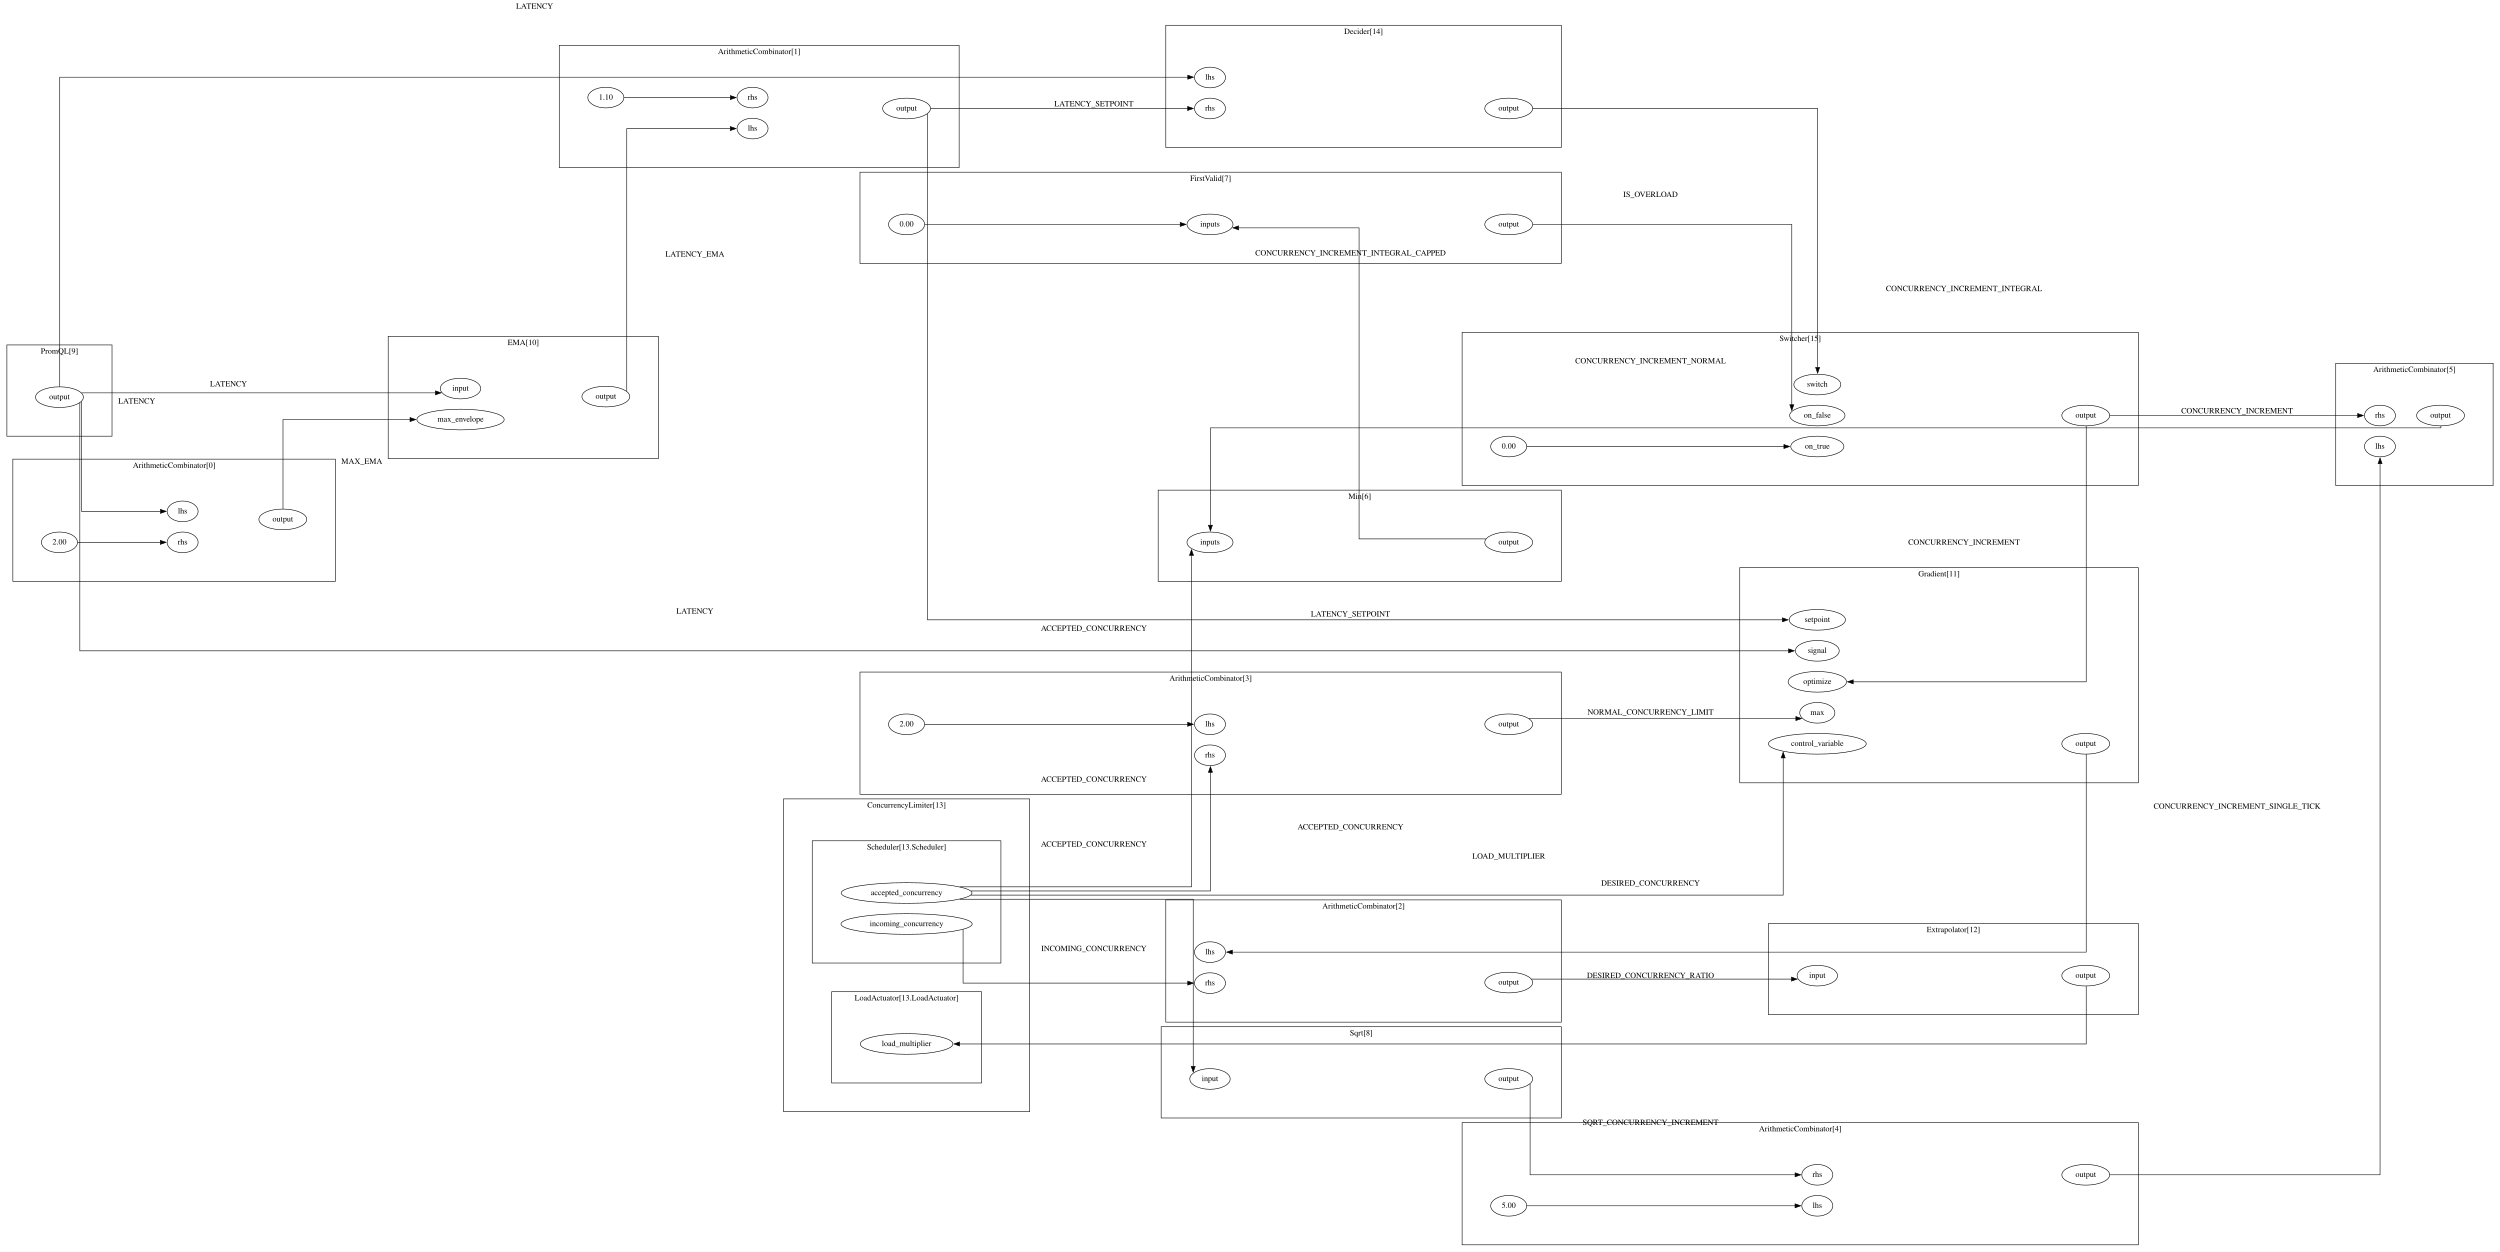
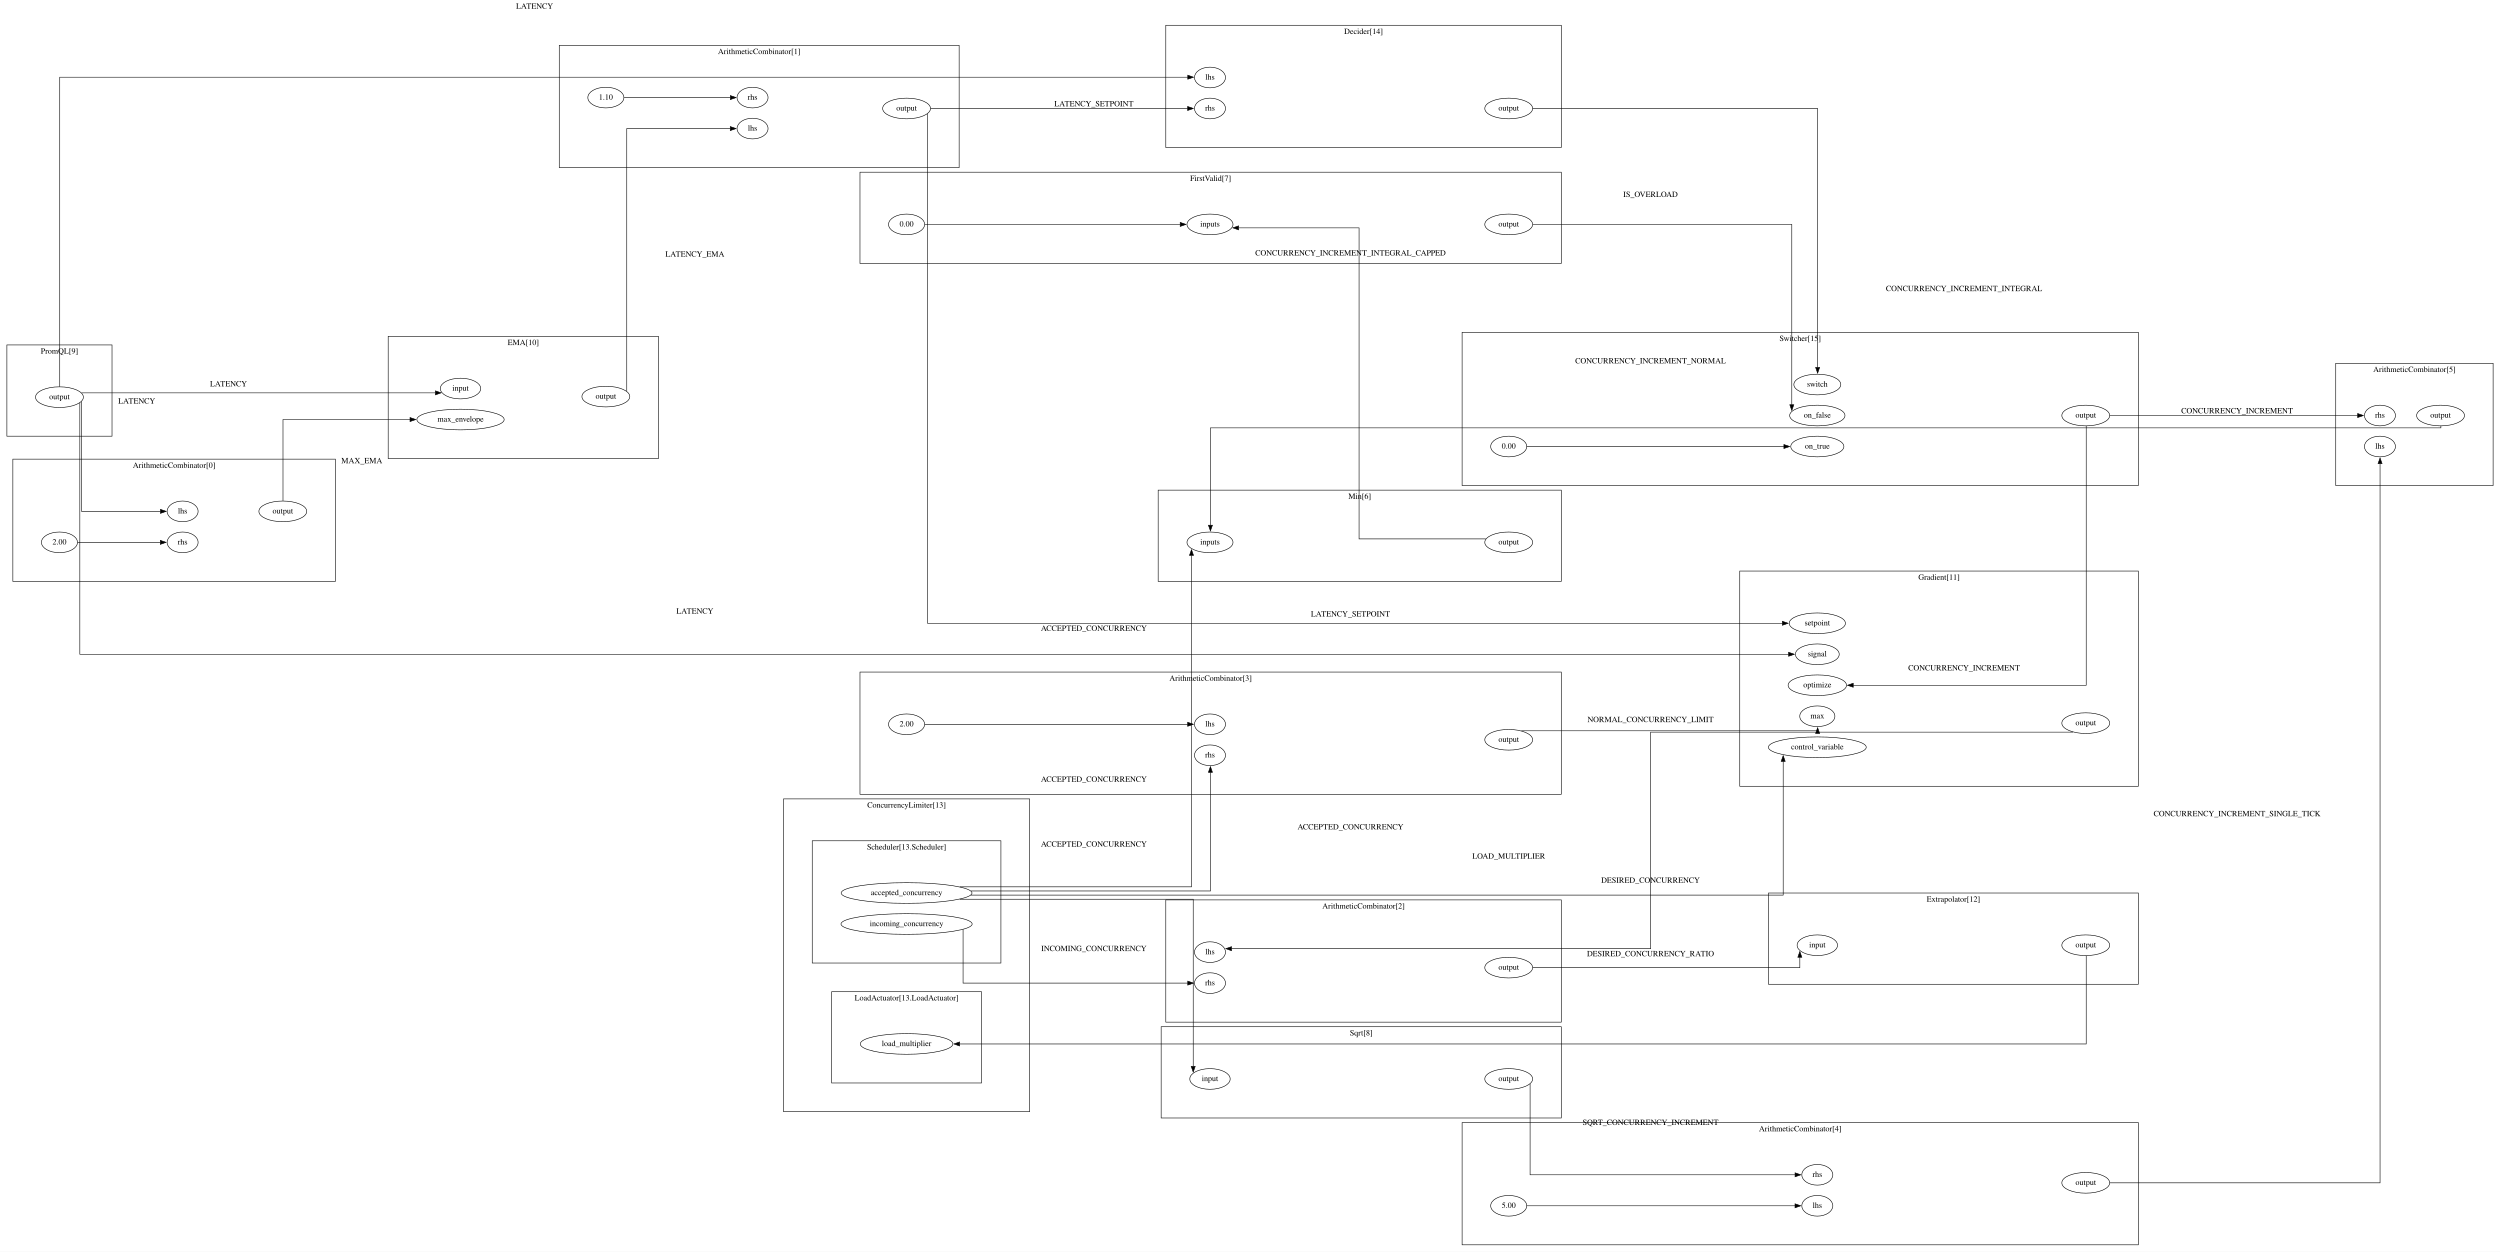
<svg xmlns="http://www.w3.org/2000/svg" width="4356pt" height="2181pt" viewBox="0.00 0.00 4356.10 2181.00">
  <g id="graph0" class="graph" transform="scale(1 1) rotate(0) translate(4 2177)">
    <polygon fill="white" stroke="none" points="-4,4 -4,-2177 4352.1,-2177 4352.1,4 -4,4" />
    <g id="clust1" class="cluster">
      <polygon fill="none" stroke="black" points="18.4,-1164 18.4,-1377 580.39,-1377 580.39,-1164 18.4,-1164" />
      <text text-anchor="middle" x="299.39" y="-1361.8" font-family="Times,serif" font-size="14.00">ArithmeticCombinator[0]</text>
    </g>
    <g id="clust4" class="cluster">
      <polygon fill="none" stroke="black" points="970.47,-1885 970.47,-2098 1667.25,-2098 1667.25,-1885 970.47,-1885" />
      <text text-anchor="middle" x="1318.86" y="-2082.8" font-family="Times,serif" font-size="14.00">ArithmeticCombinator[1]</text>
    </g>
    <g id="clust7" class="cluster">
      <polygon fill="none" stroke="black" points="2027.34,-396 2027.34,-609 2716.43,-609 2716.43,-396 2027.34,-396" />
      <text text-anchor="middle" x="2371.89" y="-593.8" font-family="Times,serif" font-size="14.00">ArithmeticCombinator[2]</text>
    </g>
    <g id="clust10" class="cluster">
      <polygon fill="none" stroke="black" points="1494.46,-793 1494.46,-1006 2716.43,-1006 2716.43,-793 1494.46,-793" />
      <text text-anchor="middle" x="2105.44" y="-990.8" font-family="Times,serif" font-size="14.00">ArithmeticCombinator[3]</text>
    </g>
    <g id="clust13" class="cluster">
      <polygon fill="none" stroke="black" points="2543.64,-8 2543.64,-221 3721.91,-221 3721.91,-8 2543.64,-8" />
      <text text-anchor="middle" x="3132.77" y="-205.8" font-family="Times,serif" font-size="14.00">ArithmeticCombinator[4]</text>
    </g>
    <g id="clust16" class="cluster">
      <polygon fill="none" stroke="black" points="4065.91,-1331 4065.91,-1544 4340.1,-1544 4340.1,-1331 4065.91,-1331" />
      <text text-anchor="middle" x="4203.01" y="-1528.8" font-family="Times,serif" font-size="14.00">ArithmeticCombinator[5]</text>
    </g>
    <g id="clust19" class="cluster">
      <polygon fill="none" stroke="black" points="1361.27,-240 1361.27,-785 1790.04,-785 1790.04,-240 1361.27,-240" />
      <text text-anchor="middle" x="1575.66" y="-769.8" font-family="Times,serif" font-size="14.00">ConcurrencyLimiter[13]</text>
    </g>
    <g id="clust20" class="cluster">
      <polygon fill="none" stroke="black" points="1445.06,-290 1445.06,-449 1706.25,-449 1706.25,-290 1445.06,-290" />
      <text text-anchor="middle" x="1575.66" y="-433.8" font-family="Times,serif" font-size="14.00">LoadActuator[13.LoadActuator]</text>
    </g>
    <g id="clust22" class="cluster">
      <polygon fill="none" stroke="black" points="1411.27,-499 1411.27,-712 1740.04,-712 1740.04,-499 1411.27,-499" />
      <text text-anchor="middle" x="1575.66" y="-696.8" font-family="Times,serif" font-size="14.00">Scheduler[13.Scheduler]</text>
    </g>
    <g id="clust24" class="cluster">
      <polygon fill="none" stroke="black" points="2027.34,-1920 2027.34,-2133 2716.43,-2133 2716.43,-1920 2027.34,-1920" />
      <text text-anchor="middle" x="2371.89" y="-2117.8" font-family="Times,serif" font-size="14.00">Decider[14]</text>
    </g>
    <g id="clust27" class="cluster">
      <polygon fill="none" stroke="black" points="672.39,-1378 672.39,-1591 1143.27,-1591 1143.27,-1378 672.39,-1378" />
      <text text-anchor="middle" x="907.83" y="-1575.8" font-family="Times,serif" font-size="14.00">EMA[10]</text>
    </g>
    <g id="clust30" class="cluster">
-       <polygon fill="none" stroke="black" points="3077.48,-409 3077.48,-568 3721.91,-568 3721.91,-409 3077.48,-409" />
-       <text text-anchor="middle" x="3399.69" y="-552.8" font-family="Times,serif" font-size="14.00">Extrapolator[12]</text>
+       <polygon fill="none" stroke="black" points="3077.48,-462 3077.48,-621 3721.91,-621 3721.91,-462 3077.48,-462" />
+       <text text-anchor="middle" x="3399.69" y="-605.8" font-family="Times,serif" font-size="14.00">Extrapolator[12]</text>
    </g>
    <g id="clust33" class="cluster">
      <polygon fill="none" stroke="black" points="1494.46,-1718 1494.46,-1877 2716.43,-1877 2716.43,-1718 1494.46,-1718" />
      <text text-anchor="middle" x="2105.44" y="-1861.8" font-family="Times,serif" font-size="14.00">FirstValid[7]</text>
    </g>
    <g id="clust36" class="cluster">
-       <polygon fill="none" stroke="black" points="3027.43,-813 3027.43,-1188 3721.91,-1188 3721.91,-813 3027.43,-813" />
-       <text text-anchor="middle" x="3374.67" y="-1172.8" font-family="Times,serif" font-size="14.00">Gradient[11]</text>
+       <polygon fill="none" stroke="black" points="3027.43,-807 3027.43,-1182 3721.91,-1182 3721.91,-807 3027.43,-807" />
+       <text text-anchor="middle" x="3374.67" y="-1166.8" font-family="Times,serif" font-size="14.00">Gradient[11]</text>
    </g>
    <g id="clust39" class="cluster">
      <polygon fill="none" stroke="black" points="2014.04,-1164 2014.04,-1323 2716.43,-1323 2716.43,-1164 2014.04,-1164" />
      <text text-anchor="middle" x="2365.24" y="-1307.8" font-family="Times,serif" font-size="14.00">Min[6]</text>
    </g>
    <g id="clust42" class="cluster">
      <polygon fill="none" stroke="black" points="8,-1417 8,-1576 191.19,-1576 191.19,-1417 8,-1417" />
      <text text-anchor="middle" x="99.6" y="-1560.8" font-family="Times,serif" font-size="14.00">PromQL[9]</text>
    </g>
    <g id="clust44" class="cluster">
      <polygon fill="none" stroke="black" points="2019.24,-229 2019.24,-388 2716.43,-388 2716.43,-229 2019.24,-229" />
      <text text-anchor="middle" x="2367.84" y="-372.8" font-family="Times,serif" font-size="14.00">Sqrt[8]</text>
    </g>
    <g id="clust47" class="cluster">
      <polygon fill="none" stroke="black" points="2543.64,-1331 2543.64,-1598 3721.91,-1598 3721.91,-1331 2543.64,-1331" />
      <text text-anchor="middle" x="3132.77" y="-1582.8" font-family="Times,serif" font-size="14.00">Switcher[15]</text>
    </g>
    <g id="node1" class="node">
      <ellipse fill="none" stroke="black" cx="99.6" cy="-1232" rx="31.4" ry="18" />
      <text text-anchor="middle" x="99.6" y="-1228.3" font-family="Times,serif" font-size="14.00">2.00</text>
    </g>
    <g id="node4" class="node">
      <ellipse fill="none" stroke="black" cx="314.19" cy="-1232" rx="27" ry="18" />
      <text text-anchor="middle" x="314.19" y="-1228.3" font-family="Times,serif" font-size="14.00">rhs</text>
    </g>
    <g id="edge1" class="edge">
      <path fill="none" stroke="black" d="M131.26,-1232C131.26,-1232 275.31,-1232 275.31,-1232" />
      <polygon fill="black" stroke="black" points="275.31,-1235.5 285.31,-1232 275.31,-1228.5 275.31,-1235.5" />
    </g>
    <g id="node2" class="node">
      <ellipse fill="none" stroke="black" cx="314.19" cy="-1286" rx="27" ry="18" />
      <text text-anchor="middle" x="314.19" y="-1282.3" font-family="Times,serif" font-size="14.00">lhs</text>
    </g>
    <g id="node3" class="node">
-       <ellipse fill="none" stroke="black" cx="488.79" cy="-1272" rx="41.69" ry="18" />
-       <text text-anchor="middle" x="488.79" y="-1268.3" font-family="Times,serif" font-size="14.00">output</text>
+       <ellipse fill="none" stroke="black" cx="488.79" cy="-1286" rx="41.69" ry="18" />
+       <text text-anchor="middle" x="488.79" y="-1282.3" font-family="Times,serif" font-size="14.00">output</text>
    </g>
    <g id="node30" class="node">
      <ellipse fill="none" stroke="black" cx="798.43" cy="-1446" rx="76.09" ry="18" />
      <text text-anchor="middle" x="798.43" y="-1442.3" font-family="Times,serif" font-size="14.00">max_envelope</text>
    </g>
-     <g id="edge31" class="edge">
-       <path fill="none" stroke="black" d="M489.1,-1290.29C489.1,-1334.97 489.1,-1446 489.1,-1446 489.1,-1446 710.45,-1446 710.45,-1446" />
+     <g id="edge26" class="edge">
+       <path fill="none" stroke="black" d="M489.1,-1304.35C489.1,-1346.38 489.1,-1446 489.1,-1446 489.1,-1446 710.45,-1446 710.45,-1446" />
      <polygon fill="black" stroke="black" points="710.45,-1449.5 720.45,-1446 710.45,-1442.5 710.45,-1449.5" />
-       <text text-anchor="middle" x="626.39" y="-1368.8" font-family="Times,serif" font-size="14.00">MAX_EMA</text>
+       <text text-anchor="middle" x="626.39" y="-1369.8" font-family="Times,serif" font-size="14.00">MAX_EMA</text>
    </g>
    <g id="node5" class="node">
      <ellipse fill="none" stroke="black" cx="1051.67" cy="-2007" rx="31.4" ry="18" />
      <text text-anchor="middle" x="1051.67" y="-2003.3" font-family="Times,serif" font-size="14.00">1.10</text>
    </g>
    <g id="node8" class="node">
      <ellipse fill="none" stroke="black" cx="1307.27" cy="-2007" rx="27" ry="18" />
      <text text-anchor="middle" x="1307.27" y="-2003.3" font-family="Times,serif" font-size="14.00">rhs</text>
    </g>
    <g id="edge3" class="edge">
      <path fill="none" stroke="black" d="M1083.52,-2007C1083.52,-2007 1268.57,-2007 1268.57,-2007" />
      <polygon fill="black" stroke="black" points="1268.57,-2010.5 1278.57,-2007 1268.57,-2003.5 1268.57,-2010.5" />
    </g>
    <g id="node6" class="node">
      <ellipse fill="none" stroke="black" cx="1307.27" cy="-1953" rx="27" ry="18" />
      <text text-anchor="middle" x="1307.27" y="-1949.3" font-family="Times,serif" font-size="14.00">lhs</text>
    </g>
    <g id="node7" class="node">
      <ellipse fill="none" stroke="black" cx="1575.66" cy="-1988" rx="41.69" ry="18" />
      <text text-anchor="middle" x="1575.66" y="-1984.3" font-family="Times,serif" font-size="14.00">output</text>
    </g>
    <g id="node28" class="node">
      <ellipse fill="none" stroke="black" cx="2104.34" cy="-1988" rx="27" ry="18" />
      <text text-anchor="middle" x="2104.34" y="-1984.3" font-family="Times,serif" font-size="14.00">rhs</text>
    </g>
-     <g id="edge33" class="edge">
+     <g id="edge41" class="edge">
      <path fill="none" stroke="black" d="M1617.58,-1988C1617.58,-1988 2065.35,-1988 2065.35,-1988" />
      <polygon fill="black" stroke="black" points="2065.35,-1991.5 2075.35,-1988 2065.35,-1984.5 2065.35,-1991.5" />
      <text text-anchor="middle" x="1902.04" y="-1991.8" font-family="Times,serif" font-size="14.00">LATENCY_SETPOINT</text>
    </g>
    <g id="node41" class="node">
-       <ellipse fill="none" stroke="black" cx="3162.57" cy="-1097" rx="48.99" ry="18" />
-       <text text-anchor="middle" x="3162.57" y="-1093.3" font-family="Times,serif" font-size="14.00">setpoint</text>
-     </g>
-     <g id="edge32" class="edge">
-       <path fill="none" stroke="black" d="M1612.1,-1978.89C1612.1,-1885.01 1612.1,-1097 1612.1,-1097 1612.1,-1097 3101.66,-1097 3101.66,-1097" />
-       <polygon fill="black" stroke="black" points="3101.66,-1100.5 3111.66,-1097 3101.66,-1093.5 3101.66,-1100.5" />
+       <ellipse fill="none" stroke="black" cx="3162.57" cy="-1091" rx="48.99" ry="18" />
+       <text text-anchor="middle" x="3162.57" y="-1087.3" font-family="Times,serif" font-size="14.00">setpoint</text>
+     </g>
+     <g id="edge40" class="edge">
+       <path fill="none" stroke="black" d="M1612.1,-1978.83C1612.1,-1884.31 1612.1,-1091 1612.1,-1091 1612.1,-1091 3101.66,-1091 3101.66,-1091" />
+       <polygon fill="black" stroke="black" points="3101.66,-1094.5 3111.66,-1091 3101.66,-1087.5 3101.66,-1094.5" />
      <text text-anchor="middle" x="2349.14" y="-1102.8" font-family="Times,serif" font-size="14.00">LATENCY_SETPOINT</text>
    </g>
    <g id="node9" class="node">
      <ellipse fill="none" stroke="black" cx="2104.34" cy="-518" rx="27" ry="18" />
      <text text-anchor="middle" x="2104.34" y="-514.3" font-family="Times,serif" font-size="14.00">lhs</text>
    </g>
    <g id="node10" class="node">
-       <ellipse fill="none" stroke="black" cx="2624.84" cy="-465" rx="41.69" ry="18" />
-       <text text-anchor="middle" x="2624.84" y="-461.3" font-family="Times,serif" font-size="14.00">output</text>
+       <ellipse fill="none" stroke="black" cx="2624.84" cy="-491" rx="41.69" ry="18" />
+       <text text-anchor="middle" x="2624.84" y="-487.3" font-family="Times,serif" font-size="14.00">output</text>
    </g>
    <g id="node32" class="node">
-       <ellipse fill="none" stroke="black" cx="3162.57" cy="-477" rx="35.19" ry="18" />
-       <text text-anchor="middle" x="3162.57" y="-473.3" font-family="Times,serif" font-size="14.00">input</text>
-     </g>
-     <g id="edge35" class="edge">
-       <path fill="none" stroke="black" d="M2664.38,-471C2664.38,-471 3117.44,-471 3117.44,-471" />
-       <polygon fill="black" stroke="black" points="3117.44,-474.5 3127.44,-471 3117.44,-467.5 3117.44,-474.5" />
-       <text text-anchor="middle" x="2871.93" y="-472.8" font-family="Times,serif" font-size="14.00">DESIRED_CONCURRENCY_RATIO</text>
+       <ellipse fill="none" stroke="black" cx="3162.57" cy="-530" rx="35.19" ry="18" />
+       <text text-anchor="middle" x="3162.57" y="-526.3" font-family="Times,serif" font-size="14.00">input</text>
+     </g>
+     <g id="edge34" class="edge">
+       <path fill="none" stroke="black" d="M2666.78,-491C2788.31,-491 3132.1,-491 3132.1,-491 3132.1,-491 3132.1,-509.05 3132.1,-509.05" />
+       <polygon fill="black" stroke="black" points="3128.6,-509.05 3132.1,-519.05 3135.6,-509.05 3128.6,-509.05" />
+       <text text-anchor="middle" x="2871.93" y="-510.8" font-family="Times,serif" font-size="14.00">DESIRED_CONCURRENCY_RATIO</text>
    </g>
    <g id="node11" class="node">
      <ellipse fill="none" stroke="black" cx="2104.34" cy="-464" rx="27" ry="18" />
      <text text-anchor="middle" x="2104.34" y="-460.3" font-family="Times,serif" font-size="14.00">rhs</text>
    </g>
    <g id="node12" class="node">
      <ellipse fill="none" stroke="black" cx="1575.66" cy="-915" rx="31.4" ry="18" />
      <text text-anchor="middle" x="1575.66" y="-911.3" font-family="Times,serif" font-size="14.00">2.00</text>
    </g>
    <g id="node13" class="node">
      <ellipse fill="none" stroke="black" cx="2104.34" cy="-915" rx="27" ry="18" />
      <text text-anchor="middle" x="2104.34" y="-911.3" font-family="Times,serif" font-size="14.00">lhs</text>
    </g>
    <g id="edge6" class="edge">
      <path fill="none" stroke="black" d="M1607.54,-915C1607.54,-915 2065.44,-915 2065.44,-915" />
      <polygon fill="black" stroke="black" points="2065.44,-918.5 2075.44,-915 2065.44,-911.5 2065.44,-918.5" />
    </g>
    <g id="node14" class="node">
-       <ellipse fill="none" stroke="black" cx="2624.84" cy="-915" rx="41.69" ry="18" />
-       <text text-anchor="middle" x="2624.84" y="-911.3" font-family="Times,serif" font-size="14.00">output</text>
+       <ellipse fill="none" stroke="black" cx="2624.84" cy="-888" rx="41.69" ry="18" />
+       <text text-anchor="middle" x="2624.84" y="-884.3" font-family="Times,serif" font-size="14.00">output</text>
    </g>
    <g id="node38" class="node">
-       <ellipse fill="none" stroke="black" cx="3162.57" cy="-935" rx="30.59" ry="18" />
-       <text text-anchor="middle" x="3162.57" y="-931.3" font-family="Times,serif" font-size="14.00">max</text>
-     </g>
-     <g id="edge34" class="edge">
-       <path fill="none" stroke="black" d="M2660.12,-925C2660.12,-925 3125.18,-925 3125.18,-925" />
-       <polygon fill="black" stroke="black" points="3125.18,-928.5 3135.18,-925 3125.18,-921.5 3125.18,-928.5" />
-       <text text-anchor="middle" x="2871.93" y="-931.8" font-family="Times,serif" font-size="14.00">NORMAL_CONCURRENCY_LIMIT</text>
+       <ellipse fill="none" stroke="black" cx="3162.57" cy="-929" rx="30.59" ry="18" />
+       <text text-anchor="middle" x="3162.57" y="-925.3" font-family="Times,serif" font-size="14.00">max</text>
+     </g>
+     <g id="edge27" class="edge">
+       <path fill="none" stroke="black" d="M2646.94,-903.67C2748.23,-903.67 3163.1,-903.67 3163.1,-903.67 3163.1,-903.67 3163.1,-904.36 3163.1,-904.36" />
+       <polygon fill="black" stroke="black" points="3159.6,-899.08 3163.1,-909.08 3166.6,-899.08 3159.6,-899.08" />
+       <text text-anchor="middle" x="2871.93" y="-918.8" font-family="Times,serif" font-size="14.00">NORMAL_CONCURRENCY_LIMIT</text>
    </g>
    <g id="node15" class="node">
      <ellipse fill="none" stroke="black" cx="2104.34" cy="-861" rx="27" ry="18" />
      <text text-anchor="middle" x="2104.34" y="-857.3" font-family="Times,serif" font-size="14.00">rhs</text>
    </g>
    <g id="node16" class="node">
      <ellipse fill="none" stroke="black" cx="2624.84" cy="-76" rx="31.4" ry="18" />
      <text text-anchor="middle" x="2624.84" y="-72.3" font-family="Times,serif" font-size="14.00">5.00</text>
    </g>
    <g id="node17" class="node">
      <ellipse fill="none" stroke="black" cx="3162.57" cy="-76" rx="27" ry="18" />
      <text text-anchor="middle" x="3162.57" y="-72.3" font-family="Times,serif" font-size="14.00">lhs</text>
    </g>
    <g id="edge8" class="edge">
      <path fill="none" stroke="black" d="M2656.47,-76C2656.47,-76 3123.72,-76 3123.72,-76" />
      <polygon fill="black" stroke="black" points="3123.72,-79.5 3133.72,-76 3123.72,-72.5 3123.72,-79.5" />
    </g>
    <g id="node18" class="node">
-       <ellipse fill="none" stroke="black" cx="3630.31" cy="-130" rx="41.69" ry="18" />
-       <text text-anchor="middle" x="3630.31" y="-126.3" font-family="Times,serif" font-size="14.00">output</text>
+       <ellipse fill="none" stroke="black" cx="3630.31" cy="-116" rx="41.69" ry="18" />
+       <text text-anchor="middle" x="3630.31" y="-112.3" font-family="Times,serif" font-size="14.00">output</text>
    </g>
    <g id="node20" class="node">
      <ellipse fill="none" stroke="black" cx="4142.91" cy="-1399" rx="27" ry="18" />
      <text text-anchor="middle" x="4142.91" y="-1395.3" font-family="Times,serif" font-size="14.00">lhs</text>
    </g>
-     <g id="edge43" class="edge">
-       <path fill="none" stroke="black" d="M3672.28,-130C3794.75,-130 4143.1,-130 4143.1,-130 4143.1,-130 4143.1,-1369.06 4143.1,-1369.06" />
-       <polygon fill="black" stroke="black" points="4139.6,-1369.06 4143.1,-1379.06 4146.6,-1369.06 4139.6,-1369.06" />
-       <text text-anchor="middle" x="3893.91" y="-767.8" font-family="Times,serif" font-size="14.00">CONCURRENCY_INCREMENT_SINGLE_TICK</text>
+     <g id="edge32" class="edge">
+       <path fill="none" stroke="black" d="M3672.28,-116C3794.75,-116 4143.1,-116 4143.1,-116 4143.1,-116 4143.1,-1369.1 4143.1,-1369.1" />
+       <polygon fill="black" stroke="black" points="4139.6,-1369.1 4143.1,-1379.1 4146.6,-1369.1 4139.6,-1369.1" />
+       <text text-anchor="middle" x="3893.91" y="-754.8" font-family="Times,serif" font-size="14.00">CONCURRENCY_INCREMENT_SINGLE_TICK</text>
    </g>
    <g id="node19" class="node">
      <ellipse fill="none" stroke="black" cx="3162.57" cy="-130" rx="27" ry="18" />
      <text text-anchor="middle" x="3162.57" y="-126.3" font-family="Times,serif" font-size="14.00">rhs</text>
    </g>
    <g id="node21" class="node">
      <ellipse fill="none" stroke="black" cx="4248.51" cy="-1453" rx="41.69" ry="18" />
      <text text-anchor="middle" x="4248.51" y="-1449.3" font-family="Times,serif" font-size="14.00">output</text>
    </g>
    <g id="node43" class="node">
      <ellipse fill="none" stroke="black" cx="2104.34" cy="-1232" rx="40.09" ry="18" />
      <text text-anchor="middle" x="2104.34" y="-1228.3" font-family="Times,serif" font-size="14.00">inputs</text>
    </g>
-     <g id="edge44" class="edge">
+     <g id="edge28" class="edge">
      <path fill="none" stroke="black" d="M4249.1,-1434.86C4249.1,-1432.84 4249.1,-1431.5 4249.1,-1431.5 4249.1,-1431.5 2105.1,-1431.5 2105.1,-1431.5 2105.1,-1431.5 2105.1,-1261.92 2105.1,-1261.92" />
      <polygon fill="black" stroke="black" points="2108.6,-1261.92 2105.1,-1251.92 2101.6,-1261.92 2108.6,-1261.92" />
      <text text-anchor="middle" x="3418.22" y="-1669.8" font-family="Times,serif" font-size="14.00">CONCURRENCY_INCREMENT_INTEGRAL</text>
    </g>
    <g id="node22" class="node">
      <ellipse fill="none" stroke="black" cx="4142.91" cy="-1453" rx="27" ry="18" />
      <text text-anchor="middle" x="4142.91" y="-1449.3" font-family="Times,serif" font-size="14.00">rhs</text>
    </g>
    <g id="node23" class="node">
      <ellipse fill="none" stroke="black" cx="1575.66" cy="-358" rx="80.69" ry="18" />
      <text text-anchor="middle" x="1575.66" y="-354.3" font-family="Times,serif" font-size="14.00">load_multiplier</text>
    </g>
    <g id="node24" class="node">
      <ellipse fill="none" stroke="black" cx="1575.66" cy="-621" rx="113.98" ry="18" />
      <text text-anchor="middle" x="1575.66" y="-617.3" font-family="Times,serif" font-size="14.00">accepted_concurrency</text>
    </g>
    <g id="edge21" class="edge">
      <path fill="none" stroke="black" d="M1687.94,-624.6C1843.35,-624.6 2105.1,-624.6 2105.1,-624.6 2105.1,-624.6 2105.1,-831.33 2105.1,-831.33" />
      <polygon fill="black" stroke="black" points="2101.6,-831.33 2105.1,-841.33 2108.6,-831.33 2101.6,-831.33" />
      <text text-anchor="middle" x="1902.04" y="-814.8" font-family="Times,serif" font-size="14.00">ACCEPTED_CONCURRENCY</text>
    </g>
    <g id="node37" class="node">
-       <ellipse fill="none" stroke="black" cx="3162.57" cy="-881" rx="85.29" ry="18" />
-       <text text-anchor="middle" x="3162.57" y="-877.3" font-family="Times,serif" font-size="14.00">control_variable</text>
+       <ellipse fill="none" stroke="black" cx="3162.57" cy="-875" rx="85.29" ry="18" />
+       <text text-anchor="middle" x="3162.57" y="-871.3" font-family="Times,serif" font-size="14.00">control_variable</text>
    </g>
    <g id="edge24" class="edge">
-       <path fill="none" stroke="black" d="M1687.66,-617.4C2040.09,-617.4 3103.1,-617.4 3103.1,-617.4 3103.1,-617.4 3103.1,-856.41 3103.1,-856.41" />
-       <polygon fill="black" stroke="black" points="3099.6,-856.41 3103.1,-866.41 3106.6,-856.41 3099.6,-856.41" />
+       <path fill="none" stroke="black" d="M1687.66,-617.4C2040.09,-617.4 3103.1,-617.4 3103.1,-617.4 3103.1,-617.4 3103.1,-850.36 3103.1,-850.36" />
+       <polygon fill="black" stroke="black" points="3099.6,-850.36 3103.1,-860.36 3106.6,-850.36 3099.6,-850.36" />
      <text text-anchor="middle" x="2349.14" y="-731.8" font-family="Times,serif" font-size="14.00">ACCEPTED_CONCURRENCY</text>
    </g>
    <g id="edge22" class="edge">
      <path fill="none" stroke="black" d="M1668.45,-631.8C1812.14,-631.8 2072.1,-631.8 2072.1,-631.8 2072.1,-631.8 2072.1,-1209.3 2072.1,-1209.3" />
      <polygon fill="black" stroke="black" points="2068.6,-1209.3 2072.1,-1219.3 2075.6,-1209.3 2068.6,-1209.3" />
      <text text-anchor="middle" x="1902.04" y="-1077.8" font-family="Times,serif" font-size="14.00">ACCEPTED_CONCURRENCY</text>
    </g>
    <g id="node46" class="node">
      <ellipse fill="none" stroke="black" cx="2104.34" cy="-297" rx="35.19" ry="18" />
      <text text-anchor="middle" x="2104.34" y="-293.3" font-family="Times,serif" font-size="14.00">input</text>
    </g>
    <g id="edge23" class="edge">
      <path fill="none" stroke="black" d="M1668.43,-610.2C1812.86,-610.2 2075.1,-610.2 2075.1,-610.2 2075.1,-610.2 2075.1,-318.93 2075.1,-318.93" />
      <polygon fill="black" stroke="black" points="2078.6,-318.93 2075.1,-308.93 2071.6,-318.93 2078.6,-318.93" />
      <text text-anchor="middle" x="1902.04" y="-701.8" font-family="Times,serif" font-size="14.00">ACCEPTED_CONCURRENCY</text>
    </g>
    <g id="node25" class="node">
      <ellipse fill="none" stroke="black" cx="1575.66" cy="-567" rx="114.28" ry="18" />
      <text text-anchor="middle" x="1575.66" y="-563.3" font-family="Times,serif" font-size="14.00">incoming_concurrency</text>
    </g>
    <g id="edge25" class="edge">
      <path fill="none" stroke="black" d="M1674.1,-557.49C1674.1,-532 1674.1,-464 1674.1,-464 1674.1,-464 2065.59,-464 2065.59,-464" />
      <polygon fill="black" stroke="black" points="2065.59,-467.5 2075.59,-464 2065.59,-460.5 2065.59,-467.5" />
      <text text-anchor="middle" x="1902.04" y="-519.8" font-family="Times,serif" font-size="14.00">INCOMING_CONCURRENCY</text>
    </g>
    <g id="node26" class="node">
      <ellipse fill="none" stroke="black" cx="2104.34" cy="-2042" rx="27" ry="18" />
      <text text-anchor="middle" x="2104.34" y="-2038.3" font-family="Times,serif" font-size="14.00">lhs</text>
    </g>
    <g id="node27" class="node">
      <ellipse fill="none" stroke="black" cx="2624.84" cy="-1988" rx="41.69" ry="18" />
      <text text-anchor="middle" x="2624.84" y="-1984.3" font-family="Times,serif" font-size="14.00">output</text>
    </g>
    <g id="node52" class="node">
      <ellipse fill="none" stroke="black" cx="3162.57" cy="-1507" rx="40.89" ry="18" />
      <text text-anchor="middle" x="3162.57" y="-1503.3" font-family="Times,serif" font-size="14.00">switch</text>
    </g>
-     <g id="edge39" class="edge">
+     <g id="edge43" class="edge">
      <path fill="none" stroke="black" d="M2666.62,-1988C2793.09,-1988 3163.1,-1988 3163.1,-1988 3163.1,-1988 3163.1,-1536.78 3163.1,-1536.78" />
      <polygon fill="black" stroke="black" points="3166.6,-1536.78 3163.1,-1526.78 3159.6,-1536.78 3166.6,-1536.78" />
      <text text-anchor="middle" x="2871.93" y="-1833.8" font-family="Times,serif" font-size="14.00">IS_OVERLOAD</text>
    </g>
    <g id="node29" class="node">
      <ellipse fill="none" stroke="black" cx="798.43" cy="-1500" rx="35.19" ry="18" />
      <text text-anchor="middle" x="798.43" y="-1496.3" font-family="Times,serif" font-size="14.00">input</text>
    </g>
    <g id="node31" class="node">
      <ellipse fill="none" stroke="black" cx="1051.67" cy="-1486" rx="41.69" ry="18" />
      <text text-anchor="middle" x="1051.67" y="-1482.3" font-family="Times,serif" font-size="14.00">output</text>
    </g>
-     <g id="edge38" class="edge">
+     <g id="edge30" class="edge">
      <path fill="none" stroke="black" d="M1088.1,-1495.33C1088.1,-1561.15 1088.1,-1953 1088.1,-1953 1088.1,-1953 1268.44,-1953 1268.44,-1953" />
      <polygon fill="black" stroke="black" points="1268.44,-1956.5 1278.44,-1953 1268.44,-1949.5 1268.44,-1956.5" />
      <text text-anchor="middle" x="1206.77" y="-1729.8" font-family="Times,serif" font-size="14.00">LATENCY_EMA</text>
    </g>
    <g id="node33" class="node">
-       <ellipse fill="none" stroke="black" cx="3630.31" cy="-477" rx="41.69" ry="18" />
-       <text text-anchor="middle" x="3630.31" y="-473.3" font-family="Times,serif" font-size="14.00">output</text>
-     </g>
-     <g id="edge30" class="edge">
-       <path fill="none" stroke="black" d="M3631.1,-458.67C3631.1,-425.29 3631.1,-358 3631.1,-358 3631.1,-358 1668.06,-358 1668.06,-358" />
+       <ellipse fill="none" stroke="black" cx="3630.31" cy="-530" rx="41.69" ry="18" />
+       <text text-anchor="middle" x="3630.31" y="-526.3" font-family="Times,serif" font-size="14.00">output</text>
+     </g>
+     <g id="edge39" class="edge">
+       <path fill="none" stroke="black" d="M3631.1,-511.59C3631.1,-467.22 3631.1,-358 3631.1,-358 3631.1,-358 1668.06,-358 1668.06,-358" />
      <polygon fill="black" stroke="black" points="1668.06,-354.5 1658.06,-358 1668.06,-361.5 1668.06,-354.5" />
      <text text-anchor="middle" x="2624.84" y="-680.8" font-family="Times,serif" font-size="14.00">LOAD_MULTIPLIER</text>
    </g>
    <g id="node34" class="node">
      <ellipse fill="none" stroke="black" cx="1575.66" cy="-1786" rx="31.4" ry="18" />
      <text text-anchor="middle" x="1575.66" y="-1782.3" font-family="Times,serif" font-size="14.00">0.00</text>
    </g>
    <g id="node35" class="node">
      <ellipse fill="none" stroke="black" cx="2104.34" cy="-1786" rx="40.09" ry="18" />
      <text text-anchor="middle" x="2104.34" y="-1782.3" font-family="Times,serif" font-size="14.00">inputs</text>
    </g>
    <g id="edge14" class="edge">
      <path fill="none" stroke="black" d="M1607.54,-1786C1607.54,-1786 2052.43,-1786 2052.43,-1786" />
      <polygon fill="black" stroke="black" points="2052.43,-1789.5 2062.43,-1786 2052.43,-1782.5 2052.43,-1789.5" />
    </g>
    <g id="node36" class="node">
      <ellipse fill="none" stroke="black" cx="2624.84" cy="-1786" rx="41.69" ry="18" />
      <text text-anchor="middle" x="2624.84" y="-1782.3" font-family="Times,serif" font-size="14.00">output</text>
    </g>
    <g id="node49" class="node">
      <ellipse fill="none" stroke="black" cx="3162.57" cy="-1453" rx="48.19" ry="18" />
      <text text-anchor="middle" x="3162.57" y="-1449.3" font-family="Times,serif" font-size="14.00">on_false</text>
    </g>
-     <g id="edge40" class="edge">
+     <g id="edge42" class="edge">
      <path fill="none" stroke="black" d="M2666.89,-1786C2786.18,-1786 3118.1,-1786 3118.1,-1786 3118.1,-1786 3118.1,-1471.78 3118.1,-1471.78" />
      <polygon fill="black" stroke="black" points="3121.6,-1471.78 3118.1,-1461.78 3114.6,-1471.78 3121.6,-1471.78" />
      <text text-anchor="middle" x="2871.93" y="-1543.8" font-family="Times,serif" font-size="14.00">CONCURRENCY_INCREMENT_NORMAL</text>
    </g>
+     <g id="node39" class="node">
+       <ellipse fill="none" stroke="black" cx="3162.57" cy="-983" rx="50.89" ry="18" />
+       <text text-anchor="middle" x="3162.57" y="-979.3" font-family="Times,serif" font-size="14.00">optimize</text>
+     </g>
    <g id="node40" class="node">
-       <ellipse fill="none" stroke="black" cx="3630.31" cy="-881" rx="41.69" ry="18" />
-       <text text-anchor="middle" x="3630.31" y="-877.3" font-family="Times,serif" font-size="14.00">output</text>
-     </g>
-     <g id="node39" class="node">
-       <ellipse fill="none" stroke="black" cx="3162.57" cy="-989" rx="50.89" ry="18" />
-       <text text-anchor="middle" x="3162.57" y="-985.3" font-family="Times,serif" font-size="14.00">optimize</text>
-     </g>
-     <g id="edge42" class="edge">
-       <path fill="none" stroke="black" d="M3631.1,-863C3631.1,-789.75 3631.1,-518 3631.1,-518 3631.1,-518 2143.33,-518 2143.33,-518" />
-       <polygon fill="black" stroke="black" points="2143.33,-514.5 2133.33,-518 2143.33,-521.5 2143.33,-514.5" />
-       <text text-anchor="middle" x="2871.93" y="-633.8" font-family="Times,serif" font-size="14.00">DESIRED_CONCURRENCY</text>
+       <ellipse fill="none" stroke="black" cx="3630.31" cy="-917" rx="41.69" ry="18" />
+       <text text-anchor="middle" x="3630.31" y="-913.3" font-family="Times,serif" font-size="14.00">output</text>
+     </g>
+     <g id="edge31" class="edge">
+       <path fill="none" stroke="black" d="M3608.03,-901.33C3482.79,-901.33 2872.1,-901.33 2872.1,-901.33 2872.1,-901.33 2872.1,-524 2872.1,-524 2872.1,-524 2141.84,-524 2141.84,-524" />
+       <polygon fill="black" stroke="black" points="2141.84,-520.5 2131.84,-524 2141.84,-527.5 2141.84,-520.5" />
+       <text text-anchor="middle" x="2871.93" y="-638.8" font-family="Times,serif" font-size="14.00">DESIRED_CONCURRENCY</text>
    </g>
    <g id="node42" class="node">
-       <ellipse fill="none" stroke="black" cx="3162.57" cy="-1043" rx="38.19" ry="18" />
-       <text text-anchor="middle" x="3162.57" y="-1039.3" font-family="Times,serif" font-size="14.00">signal</text>
+       <ellipse fill="none" stroke="black" cx="3162.57" cy="-1037" rx="38.19" ry="18" />
+       <text text-anchor="middle" x="3162.57" y="-1033.3" font-family="Times,serif" font-size="14.00">signal</text>
    </g>
    <g id="node44" class="node">
      <ellipse fill="none" stroke="black" cx="2624.84" cy="-1232" rx="41.69" ry="18" />
      <text text-anchor="middle" x="2624.84" y="-1228.3" font-family="Times,serif" font-size="14.00">output</text>
    </g>
-     <g id="edge45" class="edge">
+     <g id="edge29" class="edge">
      <path fill="none" stroke="black" d="M2584.95,-1238C2511.91,-1238 2364.1,-1238 2364.1,-1238 2364.1,-1238 2364.1,-1780 2364.1,-1780 2364.1,-1780 2154.18,-1780 2154.18,-1780" />
      <polygon fill="black" stroke="black" points="2154.18,-1776.5 2144.18,-1780 2154.18,-1783.5 2154.18,-1776.5" />
      <text text-anchor="middle" x="2349.14" y="-1731.8" font-family="Times,serif" font-size="14.00">CONCURRENCY_INCREMENT_INTEGRAL_CAPPED</text>
    </g>
    <g id="node45" class="node">
      <ellipse fill="none" stroke="black" cx="99.6" cy="-1485" rx="41.69" ry="18" />
      <text text-anchor="middle" x="99.6" y="-1481.3" font-family="Times,serif" font-size="14.00">output</text>
    </g>
-     <g id="edge26" class="edge">
+     <g id="edge35" class="edge">
      <path fill="none" stroke="black" d="M138.1,-1477.44C138.1,-1441.09 138.1,-1286 138.1,-1286 138.1,-1286 275.55,-1286 275.55,-1286" />
      <polygon fill="black" stroke="black" points="275.55,-1289.5 285.55,-1286 275.55,-1282.5 275.55,-1289.5" />
      <text text-anchor="middle" x="234.19" y="-1473.8" font-family="Times,serif" font-size="14.00">LATENCY</text>
    </g>
-     <g id="edge29" class="edge">
+     <g id="edge38" class="edge">
      <path fill="none" stroke="black" d="M100.1,-1503.23C100.1,-1599.31 100.1,-2042.5 100.1,-2042.5 100.1,-2042.5 2065.64,-2042.5 2065.64,-2042.5" />
      <polygon fill="black" stroke="black" points="2065.64,-2046 2075.64,-2042.5 2065.64,-2039 2065.64,-2046" />
      <text text-anchor="middle" x="927.47" y="-2161.8" font-family="Times,serif" font-size="14.00">LATENCY</text>
    </g>
-     <g id="edge27" class="edge">
+     <g id="edge36" class="edge">
      <path fill="none" stroke="black" d="M138.16,-1492.5C138.16,-1492.5 754.66,-1492.5 754.66,-1492.5" />
      <polygon fill="black" stroke="black" points="754.66,-1496 764.66,-1492.5 754.66,-1489 754.66,-1496" />
      <text text-anchor="middle" x="394.19" y="-1503.8" font-family="Times,serif" font-size="14.00">LATENCY</text>
    </g>
-     <g id="edge28" class="edge">
-       <path fill="none" stroke="black" d="M135.1,-1475.36C135.1,-1410.72 135.1,-1043 135.1,-1043 135.1,-1043 3112.51,-1043 3112.51,-1043" />
-       <polygon fill="black" stroke="black" points="3112.51,-1046.5 3122.51,-1043 3112.51,-1039.5 3112.51,-1046.5" />
+     <g id="edge37" class="edge">
+       <path fill="none" stroke="black" d="M135.1,-1475.23C135.1,-1409.71 135.1,-1037 135.1,-1037 135.1,-1037 3112.51,-1037 3112.51,-1037" />
+       <polygon fill="black" stroke="black" points="3112.51,-1040.5 3122.51,-1037 3112.51,-1033.5 3112.51,-1040.5" />
      <text text-anchor="middle" x="1206.77" y="-1107.8" font-family="Times,serif" font-size="14.00">LATENCY</text>
    </g>
    <g id="node47" class="node">
      <ellipse fill="none" stroke="black" cx="2624.84" cy="-297" rx="41.69" ry="18" />
      <text text-anchor="middle" x="2624.84" y="-293.3" font-family="Times,serif" font-size="14.00">output</text>
    </g>
-     <g id="edge41" class="edge">
+     <g id="edge33" class="edge">
      <path fill="none" stroke="black" d="M2662.1,-288.49C2662.1,-254.46 2662.1,-130 2662.1,-130 2662.1,-130 3123.8,-130 3123.8,-130" />
      <polygon fill="black" stroke="black" points="3123.8,-133.5 3133.8,-130 3123.8,-126.5 3123.8,-133.5" />
      <text text-anchor="middle" x="2871.93" y="-216.8" font-family="Times,serif" font-size="14.00">SQRT_CONCURRENCY_INCREMENT</text>
    </g>
    <g id="node48" class="node">
      <ellipse fill="none" stroke="black" cx="2624.84" cy="-1399" rx="31.4" ry="18" />
      <text text-anchor="middle" x="2624.84" y="-1395.3" font-family="Times,serif" font-size="14.00">0.00</text>
    </g>
    <g id="node50" class="node">
      <ellipse fill="none" stroke="black" cx="3162.57" cy="-1399" rx="46.29" ry="18" />
      <text text-anchor="middle" x="3162.57" y="-1395.3" font-family="Times,serif" font-size="14.00">on_true</text>
    </g>
    <g id="edge19" class="edge">
      <path fill="none" stroke="black" d="M2656.47,-1399C2656.47,-1399 3104.35,-1399 3104.35,-1399" />
      <polygon fill="black" stroke="black" points="3104.35,-1402.5 3114.35,-1399 3104.35,-1395.5 3104.35,-1402.5" />
    </g>
    <g id="node51" class="node">
      <ellipse fill="none" stroke="black" cx="3630.31" cy="-1453" rx="41.69" ry="18" />
      <text text-anchor="middle" x="3630.31" y="-1449.3" font-family="Times,serif" font-size="14.00">output</text>
    </g>
-     <g id="edge36" class="edge">
+     <g id="edge44" class="edge">
      <path fill="none" stroke="black" d="M3672.26,-1453C3672.26,-1453 4104.05,-1453 4104.05,-1453" />
      <polygon fill="black" stroke="black" points="4104.05,-1456.5 4114.05,-1453 4104.05,-1449.5 4104.05,-1456.5" />
      <text text-anchor="middle" x="3893.91" y="-1456.8" font-family="Times,serif" font-size="14.00">CONCURRENCY_INCREMENT</text>
    </g>
-     <g id="edge37" class="edge">
-       <path fill="none" stroke="black" d="M3631.1,-1434.52C3631.1,-1348.23 3631.1,-989 3631.1,-989 3631.1,-989 3225.12,-989 3225.12,-989" />
-       <polygon fill="black" stroke="black" points="3225.12,-985.5 3215.12,-989 3225.12,-992.5 3225.12,-985.5" />
-       <text text-anchor="middle" x="3418.22" y="-1227.8" font-family="Times,serif" font-size="14.00">CONCURRENCY_INCREMENT</text>
+     <g id="edge45" class="edge">
+       <path fill="none" stroke="black" d="M3631.1,-1434.58C3631.1,-1347.68 3631.1,-983 3631.1,-983 3631.1,-983 3225.12,-983 3225.12,-983" />
+       <polygon fill="black" stroke="black" points="3225.12,-979.5 3215.12,-983 3225.12,-986.5 3225.12,-979.5" />
+       <text text-anchor="middle" x="3418.22" y="-1008.8" font-family="Times,serif" font-size="14.00">CONCURRENCY_INCREMENT</text>
    </g>
  </g>
</svg>
